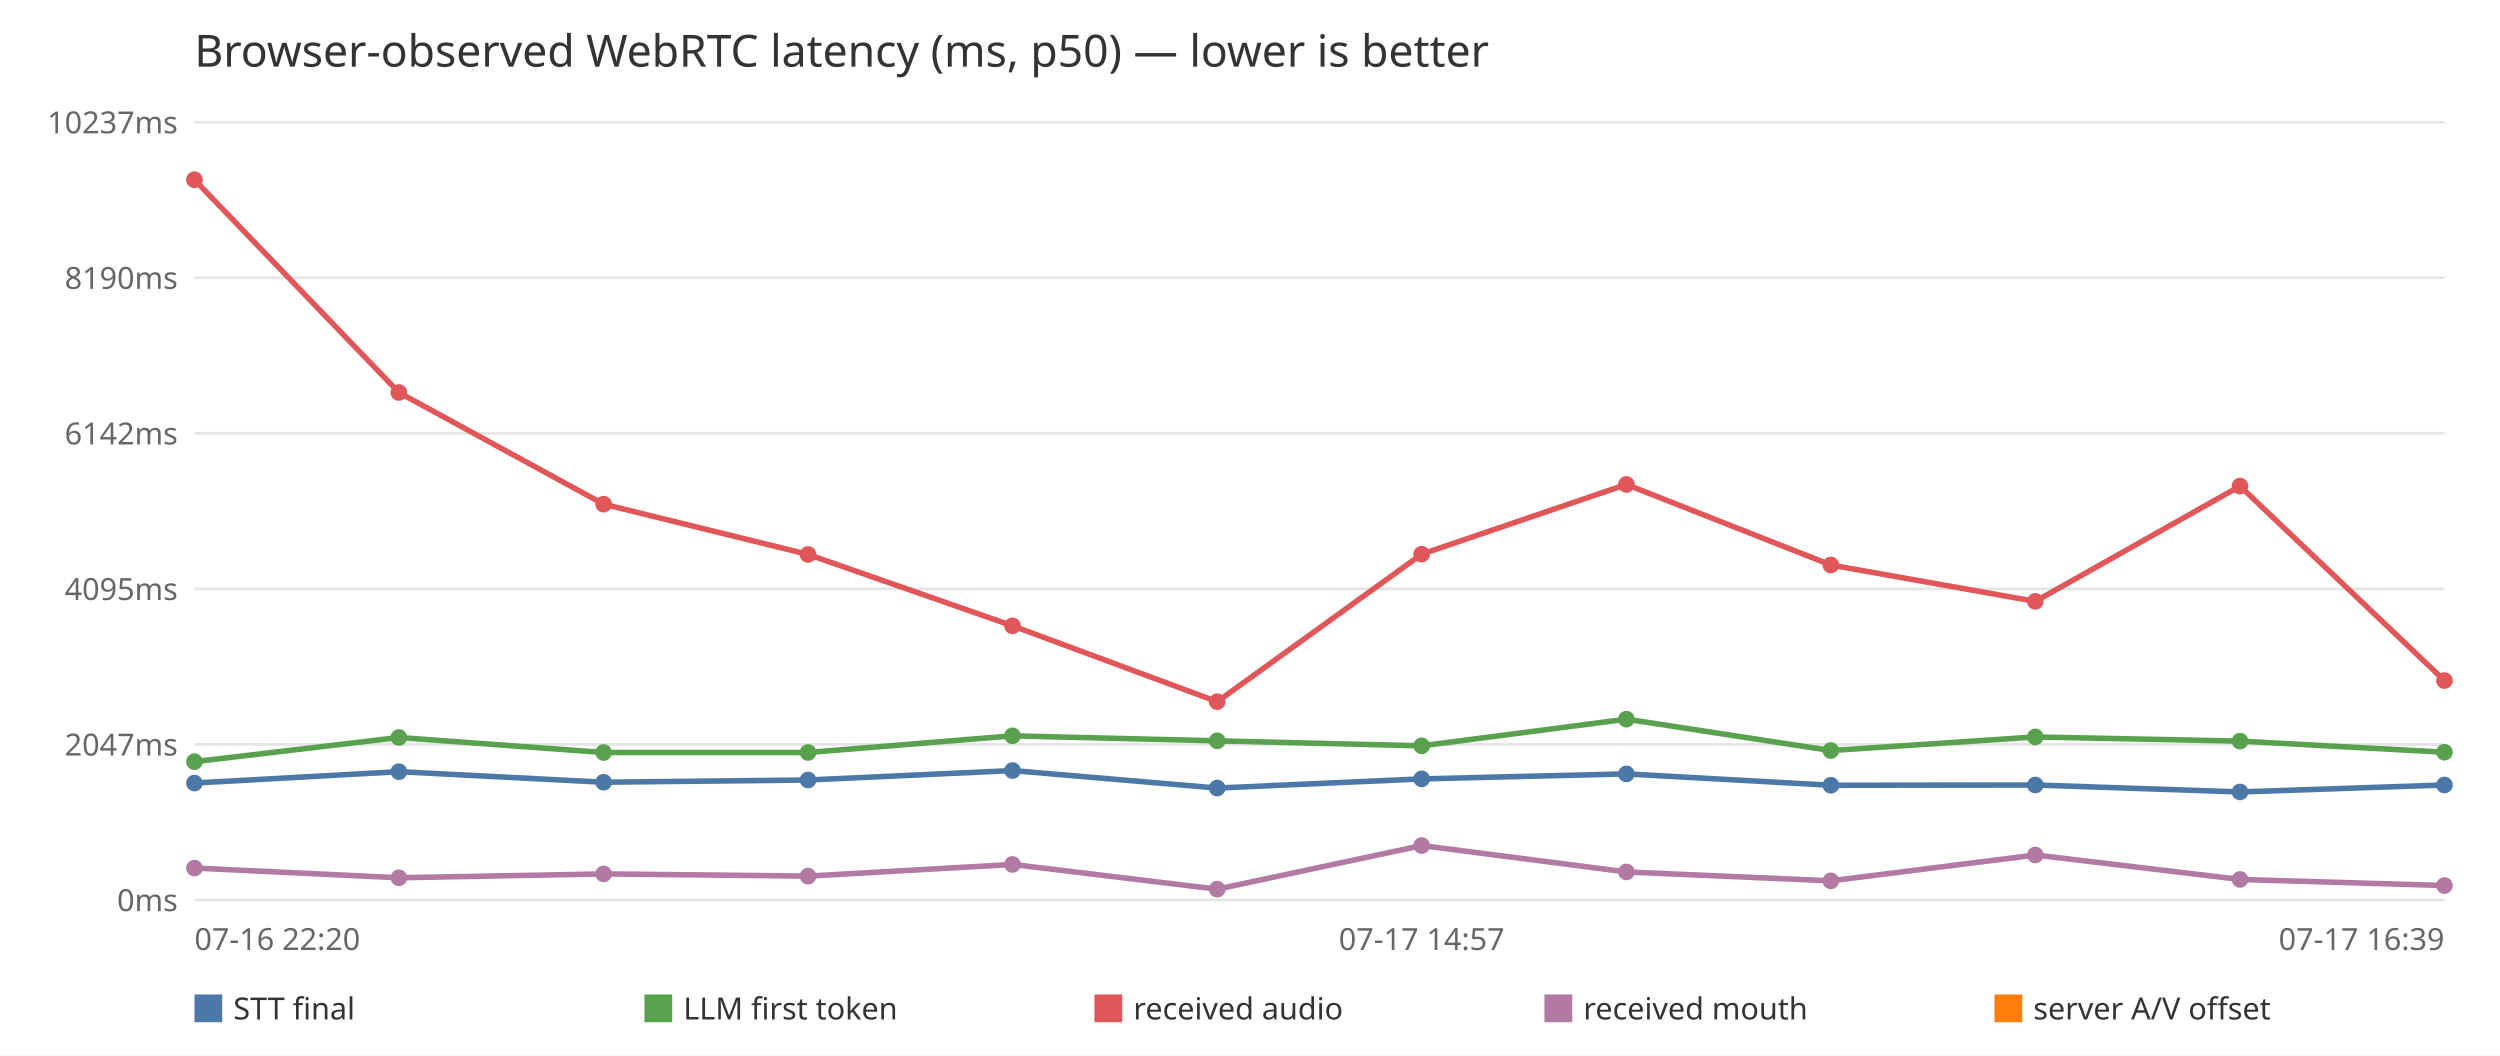
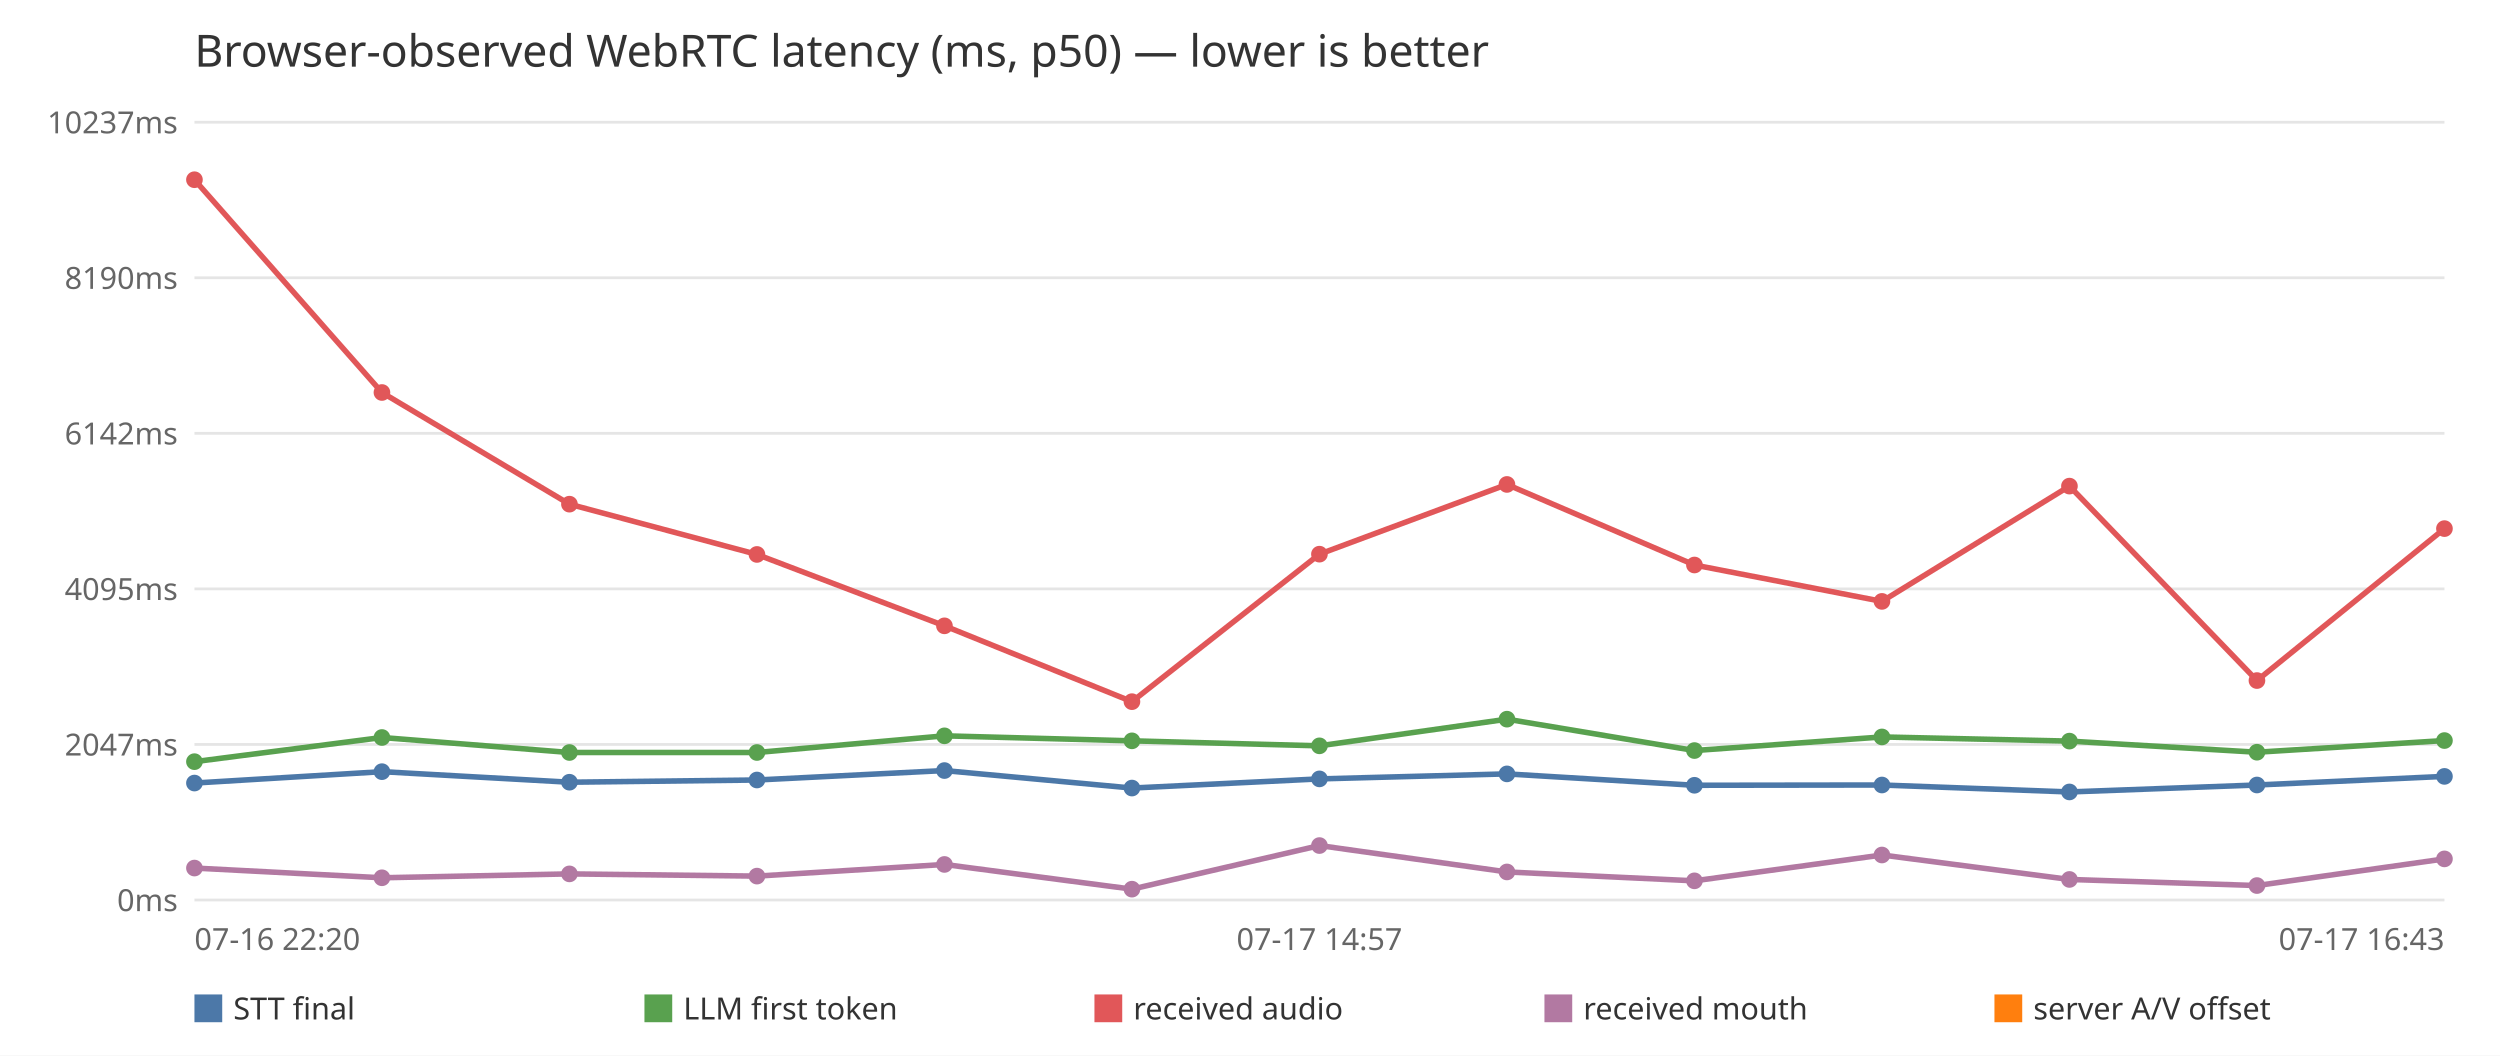
<svg xmlns="http://www.w3.org/2000/svg" width="900" height="380" viewBox="0 0 900 380" font-family="sans-serif">
  <rect width="900" height="380" fill="white" />
  <text x="70" y="24" font-size="16" fill="#333">Browser-observed WebRTC latency (ms, p50) — lower is better</text>
  <line x1="70" y1="324.0" x2="880" y2="324.0" stroke="#e5e5e5" />
  <text x="64" y="328.0" font-size="11" fill="#666" text-anchor="end">0ms</text>
  <line x1="70" y1="268.0" x2="880" y2="268.0" stroke="#e5e5e5" />
  <text x="64" y="272.0" font-size="11" fill="#666" text-anchor="end">2047ms</text>
  <line x1="70" y1="212.0" x2="880" y2="212.0" stroke="#e5e5e5" />
  <text x="64" y="216.0" font-size="11" fill="#666" text-anchor="end">4095ms</text>
  <line x1="70" y1="156.0" x2="880" y2="156.0" stroke="#e5e5e5" />
  <text x="64" y="160.0" font-size="11" fill="#666" text-anchor="end">6142ms</text>
  <line x1="70" y1="100.0" x2="880" y2="100.0" stroke="#e5e5e5" />
  <text x="64" y="104.0" font-size="11" fill="#666" text-anchor="end">8190ms</text>
  <line x1="70" y1="44.0" x2="880" y2="44.0" stroke="#e5e5e5" />
  <text x="64" y="48.0" font-size="11" fill="#666" text-anchor="end">10237ms</text>
  <text x="70.0" y="342" font-size="11" fill="#666" text-anchor="start">07-16 22:20</text>
-   <text x="511.8" y="342" font-size="11" fill="#666" text-anchor="middle">07-17 14:57</text>
-   <text x="880.0" y="342" font-size="11" fill="#666" text-anchor="end">07-17 16:39</text>
-   <polyline points="70.0,281.9 143.6,277.8 217.3,281.6 290.9,280.8 364.5,277.4 438.2,283.7 511.8,280.4 585.5,278.6 659.1,282.7 732.7,282.6 806.4,285.1 880.0,282.6" fill="none" stroke="#4c78a8" stroke-width="2" />
+   <text x="475.0" y="342" font-size="11" fill="#666" text-anchor="middle">07-17 14:57</text>
+   <text x="880.0" y="342" font-size="11" fill="#666" text-anchor="end">07-17 16:43</text>
+   <polyline points="70.0,281.9 137.5,277.8 205.0,281.6 272.5,280.8 340.0,277.4 407.5,283.7 475.0,280.4 542.5,278.6 610.0,282.7 677.5,282.6 745.0,285.1 812.5,282.6 880.0,279.5" fill="none" stroke="#4c78a8" stroke-width="2" />
  <circle cx="70.0" cy="281.9" r="3" fill="#4c78a8" />
-   <circle cx="143.6" cy="277.8" r="3" fill="#4c78a8" />
-   <circle cx="217.3" cy="281.6" r="3" fill="#4c78a8" />
-   <circle cx="290.9" cy="280.8" r="3" fill="#4c78a8" />
-   <circle cx="364.5" cy="277.4" r="3" fill="#4c78a8" />
-   <circle cx="438.2" cy="283.7" r="3" fill="#4c78a8" />
-   <circle cx="511.8" cy="280.4" r="3" fill="#4c78a8" />
-   <circle cx="585.5" cy="278.6" r="3" fill="#4c78a8" />
-   <circle cx="659.1" cy="282.7" r="3" fill="#4c78a8" />
-   <circle cx="732.7" cy="282.6" r="3" fill="#4c78a8" />
-   <circle cx="806.4" cy="285.1" r="3" fill="#4c78a8" />
-   <circle cx="880.0" cy="282.6" r="3" fill="#4c78a8" />
+   <circle cx="137.5" cy="277.8" r="3" fill="#4c78a8" />
+   <circle cx="205.0" cy="281.6" r="3" fill="#4c78a8" />
+   <circle cx="272.5" cy="280.8" r="3" fill="#4c78a8" />
+   <circle cx="340.0" cy="277.4" r="3" fill="#4c78a8" />
+   <circle cx="407.5" cy="283.7" r="3" fill="#4c78a8" />
+   <circle cx="475.0" cy="280.4" r="3" fill="#4c78a8" />
+   <circle cx="542.5" cy="278.6" r="3" fill="#4c78a8" />
+   <circle cx="610.0" cy="282.7" r="3" fill="#4c78a8" />
+   <circle cx="677.5" cy="282.6" r="3" fill="#4c78a8" />
+   <circle cx="745.0" cy="285.1" r="3" fill="#4c78a8" />
+   <circle cx="812.5" cy="282.6" r="3" fill="#4c78a8" />
+   <circle cx="880.0" cy="279.5" r="3" fill="#4c78a8" />
  <rect x="70.0" y="358" width="10" height="10" fill="#4c78a8" />
  <text x="84.0" y="367" font-size="11" fill="#333">STT final</text>
-   <polyline points="70.0,274.2 143.6,265.5 217.3,270.9 290.9,270.9 364.5,264.9 438.2,266.7 511.8,268.5 585.5,258.9 659.1,270.2 732.7,265.3 806.4,266.8 880.0,270.8" fill="none" stroke="#59a14f" stroke-width="2" />
+   <polyline points="70.0,274.2 137.5,265.5 205.0,270.9 272.5,270.9 340.0,264.9 407.5,266.7 475.0,268.5 542.5,258.9 610.0,270.2 677.5,265.3 745.0,266.8 812.5,270.8 880.0,266.6" fill="none" stroke="#59a14f" stroke-width="2" />
  <circle cx="70.0" cy="274.2" r="3" fill="#59a14f" />
-   <circle cx="143.6" cy="265.5" r="3" fill="#59a14f" />
-   <circle cx="217.3" cy="270.9" r="3" fill="#59a14f" />
-   <circle cx="290.9" cy="270.9" r="3" fill="#59a14f" />
-   <circle cx="364.5" cy="264.9" r="3" fill="#59a14f" />
-   <circle cx="438.2" cy="266.7" r="3" fill="#59a14f" />
-   <circle cx="511.8" cy="268.5" r="3" fill="#59a14f" />
-   <circle cx="585.5" cy="258.9" r="3" fill="#59a14f" />
-   <circle cx="659.1" cy="270.2" r="3" fill="#59a14f" />
-   <circle cx="732.7" cy="265.3" r="3" fill="#59a14f" />
-   <circle cx="806.4" cy="266.8" r="3" fill="#59a14f" />
-   <circle cx="880.0" cy="270.8" r="3" fill="#59a14f" />
+   <circle cx="137.5" cy="265.5" r="3" fill="#59a14f" />
+   <circle cx="205.0" cy="270.9" r="3" fill="#59a14f" />
+   <circle cx="272.5" cy="270.9" r="3" fill="#59a14f" />
+   <circle cx="340.0" cy="264.9" r="3" fill="#59a14f" />
+   <circle cx="407.5" cy="266.7" r="3" fill="#59a14f" />
+   <circle cx="475.0" cy="268.5" r="3" fill="#59a14f" />
+   <circle cx="542.5" cy="258.9" r="3" fill="#59a14f" />
+   <circle cx="610.0" cy="270.2" r="3" fill="#59a14f" />
+   <circle cx="677.5" cy="265.3" r="3" fill="#59a14f" />
+   <circle cx="745.0" cy="266.8" r="3" fill="#59a14f" />
+   <circle cx="812.5" cy="270.8" r="3" fill="#59a14f" />
+   <circle cx="880.0" cy="266.6" r="3" fill="#59a14f" />
  <rect x="232.0" y="358" width="10" height="10" fill="#59a14f" />
  <text x="246.0" y="367" font-size="11" fill="#333">LLM first token</text>
-   <polyline points="70.0,64.7 143.6,141.3 217.3,181.5 290.9,199.6 364.5,225.3 438.2,252.6 511.8,199.5 585.5,174.4 659.1,203.4 732.7,216.5 806.4,175.0 880.0,245.0" fill="none" stroke="#e15759" stroke-width="2" />
+   <polyline points="70.0,64.7 137.5,141.3 205.0,181.5 272.5,199.6 340.0,225.3 407.5,252.6 475.0,199.5 542.5,174.4 610.0,203.4 677.5,216.5 745.0,175.0 812.5,245.0 880.0,190.3" fill="none" stroke="#e15759" stroke-width="2" />
  <circle cx="70.0" cy="64.7" r="3" fill="#e15759" />
-   <circle cx="143.6" cy="141.3" r="3" fill="#e15759" />
-   <circle cx="217.3" cy="181.5" r="3" fill="#e15759" />
-   <circle cx="290.9" cy="199.6" r="3" fill="#e15759" />
-   <circle cx="364.5" cy="225.3" r="3" fill="#e15759" />
-   <circle cx="438.2" cy="252.6" r="3" fill="#e15759" />
-   <circle cx="511.8" cy="199.5" r="3" fill="#e15759" />
-   <circle cx="585.5" cy="174.4" r="3" fill="#e15759" />
-   <circle cx="659.1" cy="203.4" r="3" fill="#e15759" />
-   <circle cx="732.7" cy="216.5" r="3" fill="#e15759" />
-   <circle cx="806.4" cy="175.0" r="3" fill="#e15759" />
-   <circle cx="880.0" cy="245.0" r="3" fill="#e15759" />
+   <circle cx="137.5" cy="141.3" r="3" fill="#e15759" />
+   <circle cx="205.0" cy="181.5" r="3" fill="#e15759" />
+   <circle cx="272.5" cy="199.6" r="3" fill="#e15759" />
+   <circle cx="340.0" cy="225.3" r="3" fill="#e15759" />
+   <circle cx="407.5" cy="252.6" r="3" fill="#e15759" />
+   <circle cx="475.0" cy="199.5" r="3" fill="#e15759" />
+   <circle cx="542.5" cy="174.4" r="3" fill="#e15759" />
+   <circle cx="610.0" cy="203.4" r="3" fill="#e15759" />
+   <circle cx="677.5" cy="216.5" r="3" fill="#e15759" />
+   <circle cx="745.0" cy="175.0" r="3" fill="#e15759" />
+   <circle cx="812.5" cy="245.0" r="3" fill="#e15759" />
+   <circle cx="880.0" cy="190.3" r="3" fill="#e15759" />
  <rect x="394.0" y="358" width="10" height="10" fill="#e15759" />
  <text x="408.0" y="367" font-size="11" fill="#333">received audio</text>
-   <polyline points="70.0,312.5 143.6,316.0 217.3,314.6 290.9,315.4 364.5,311.2 438.2,320.1 511.8,304.4 585.5,313.9 659.1,317.1 732.7,307.8 806.4,316.6 880.0,318.8" fill="none" stroke="#b279a2" stroke-width="2" />
+   <polyline points="70.0,312.5 137.5,316.0 205.0,314.6 272.5,315.4 340.0,311.2 407.5,320.1 475.0,304.4 542.5,313.9 610.0,317.1 677.5,307.8 745.0,316.6 812.5,318.8 880.0,309.2" fill="none" stroke="#b279a2" stroke-width="2" />
  <circle cx="70.0" cy="312.5" r="3" fill="#b279a2" />
-   <circle cx="143.6" cy="316.0" r="3" fill="#b279a2" />
-   <circle cx="217.3" cy="314.6" r="3" fill="#b279a2" />
-   <circle cx="290.9" cy="315.4" r="3" fill="#b279a2" />
-   <circle cx="364.5" cy="311.2" r="3" fill="#b279a2" />
-   <circle cx="438.2" cy="320.1" r="3" fill="#b279a2" />
-   <circle cx="511.8" cy="304.4" r="3" fill="#b279a2" />
-   <circle cx="585.5" cy="313.9" r="3" fill="#b279a2" />
-   <circle cx="659.1" cy="317.1" r="3" fill="#b279a2" />
-   <circle cx="732.7" cy="307.8" r="3" fill="#b279a2" />
-   <circle cx="806.4" cy="316.6" r="3" fill="#b279a2" />
-   <circle cx="880.0" cy="318.8" r="3" fill="#b279a2" />
+   <circle cx="137.5" cy="316.0" r="3" fill="#b279a2" />
+   <circle cx="205.0" cy="314.6" r="3" fill="#b279a2" />
+   <circle cx="272.5" cy="315.4" r="3" fill="#b279a2" />
+   <circle cx="340.0" cy="311.2" r="3" fill="#b279a2" />
+   <circle cx="407.5" cy="320.1" r="3" fill="#b279a2" />
+   <circle cx="475.0" cy="304.4" r="3" fill="#b279a2" />
+   <circle cx="542.5" cy="313.9" r="3" fill="#b279a2" />
+   <circle cx="610.0" cy="317.1" r="3" fill="#b279a2" />
+   <circle cx="677.5" cy="307.8" r="3" fill="#b279a2" />
+   <circle cx="745.0" cy="316.6" r="3" fill="#b279a2" />
+   <circle cx="812.5" cy="318.8" r="3" fill="#b279a2" />
+   <circle cx="880.0" cy="309.2" r="3" fill="#b279a2" />
  <rect x="556.0" y="358" width="10" height="10" fill="#b279a2" />
  <text x="570.0" y="367" font-size="11" fill="#333">received mouth</text>
  <rect x="718.0" y="358" width="10" height="10" fill="#ff7f0e" />
  <text x="732.0" y="367" font-size="11" fill="#333">server A/V offset</text>
</svg>
